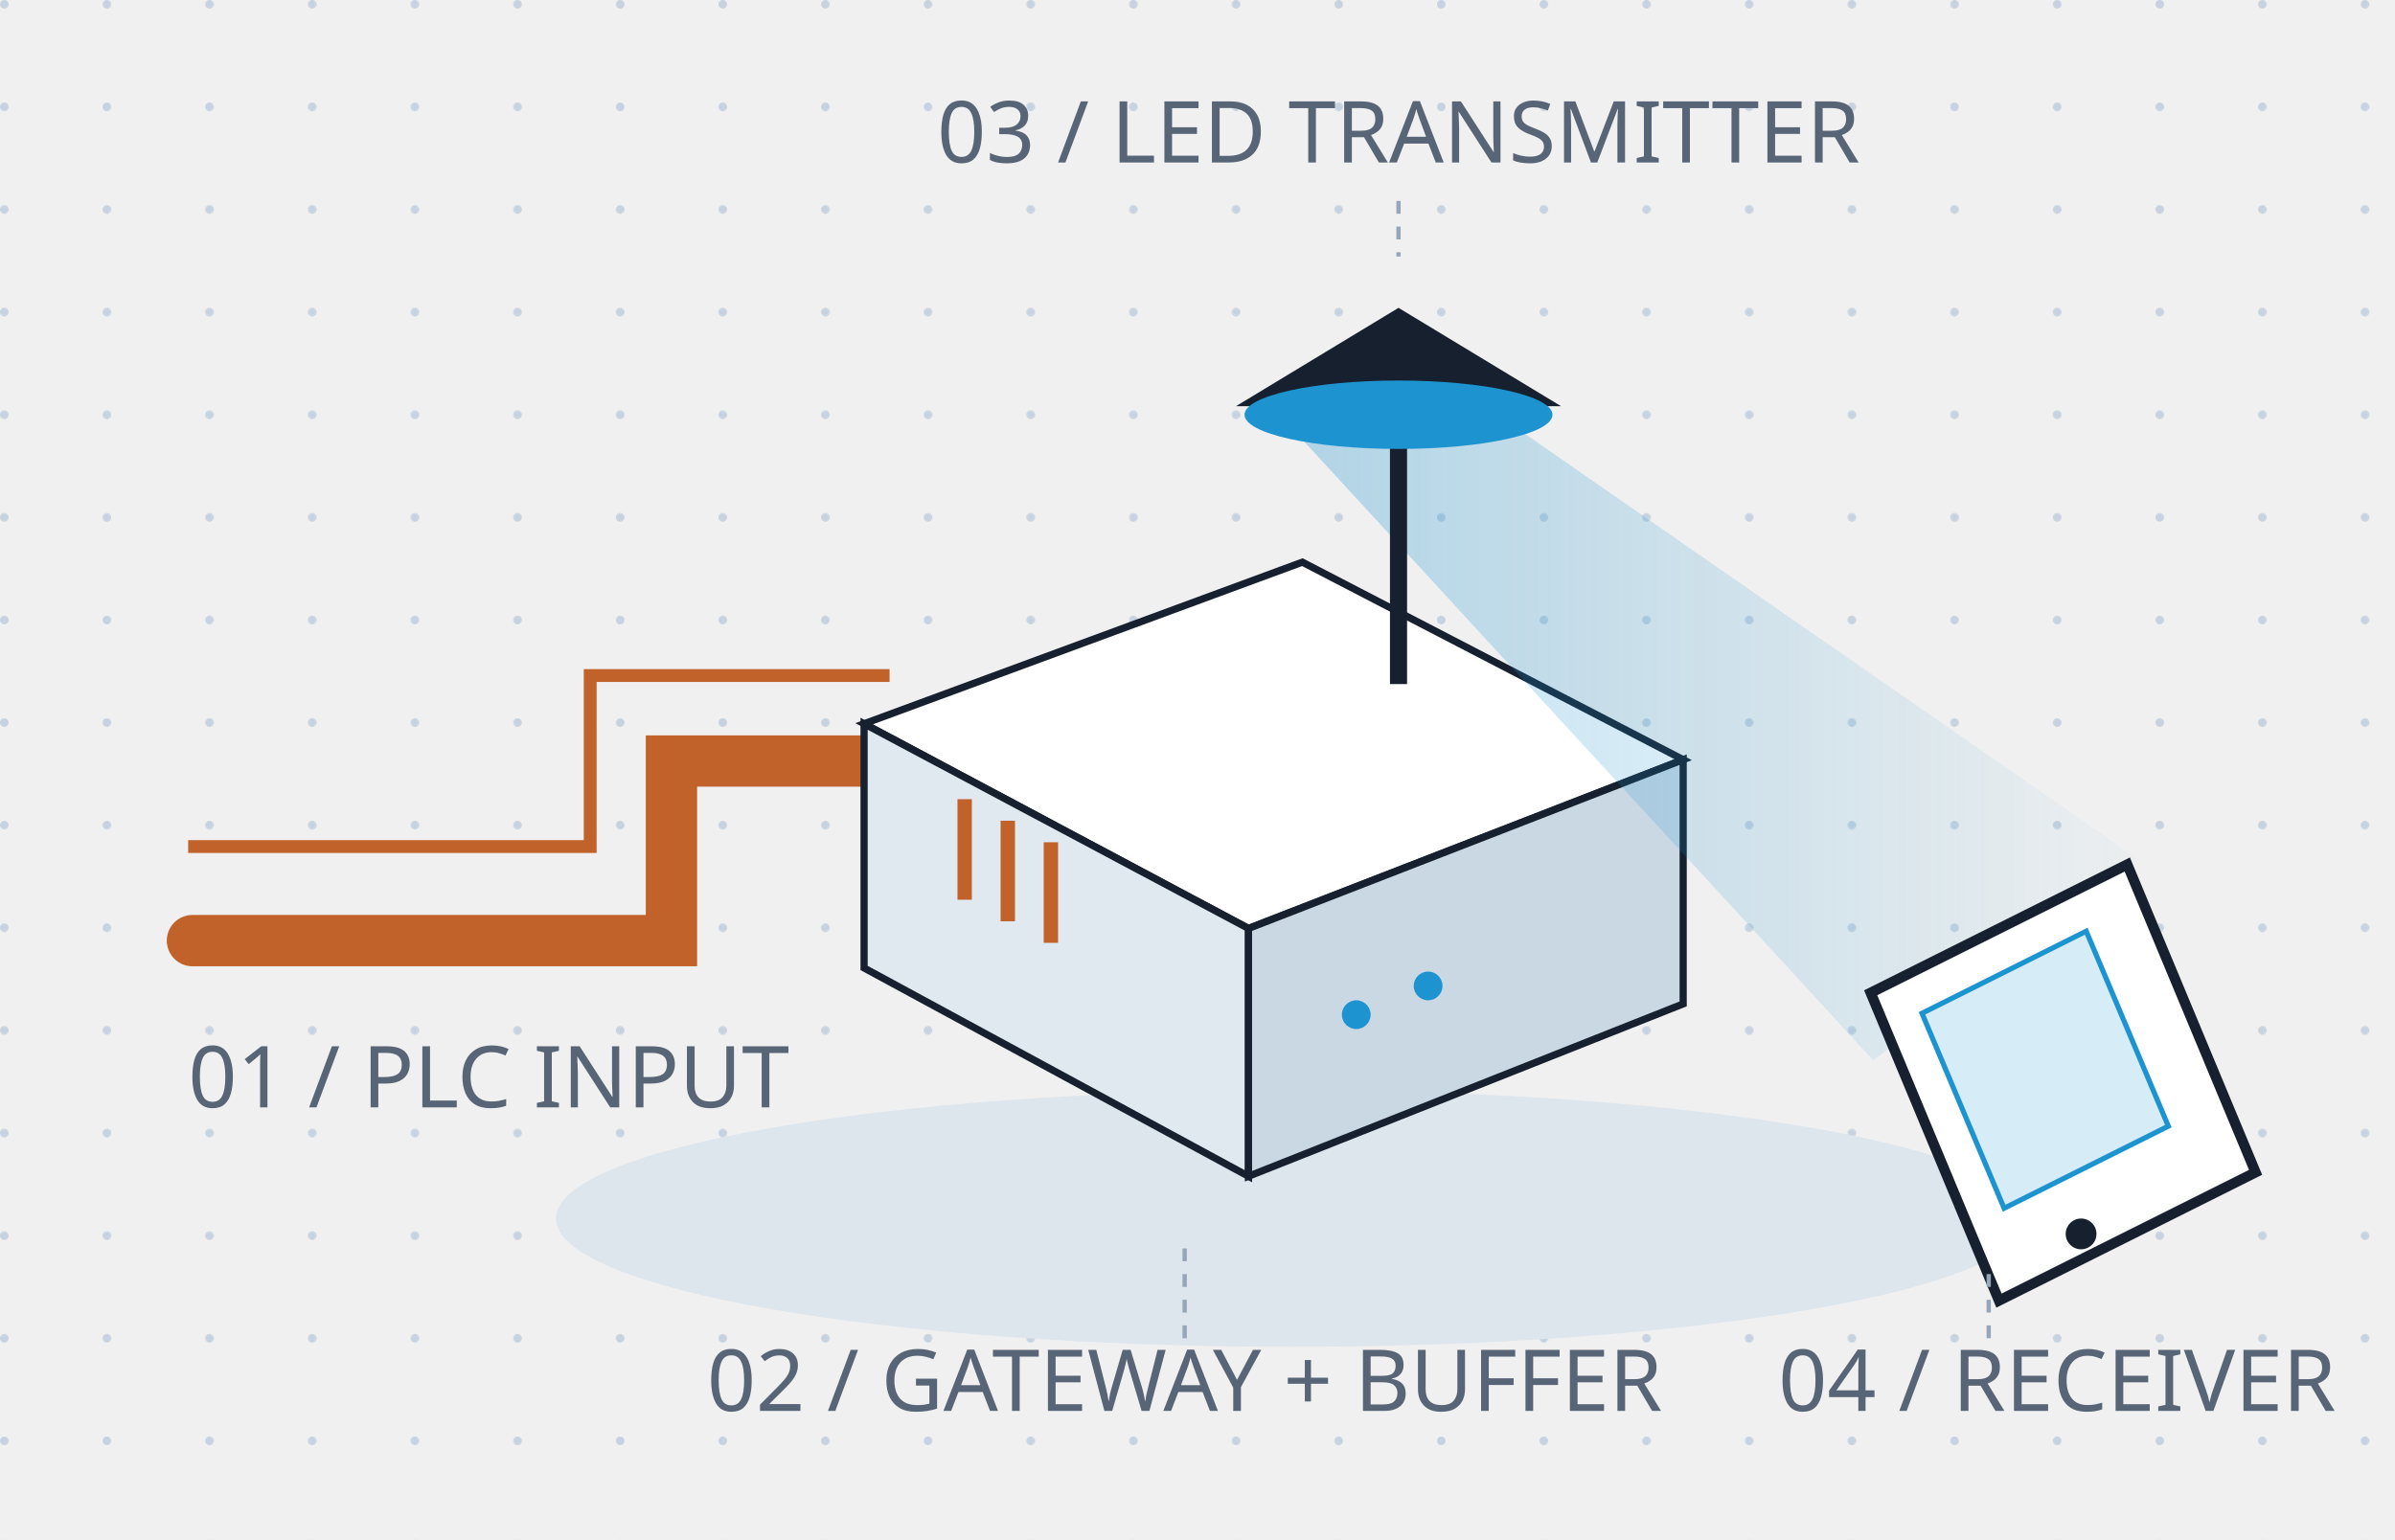
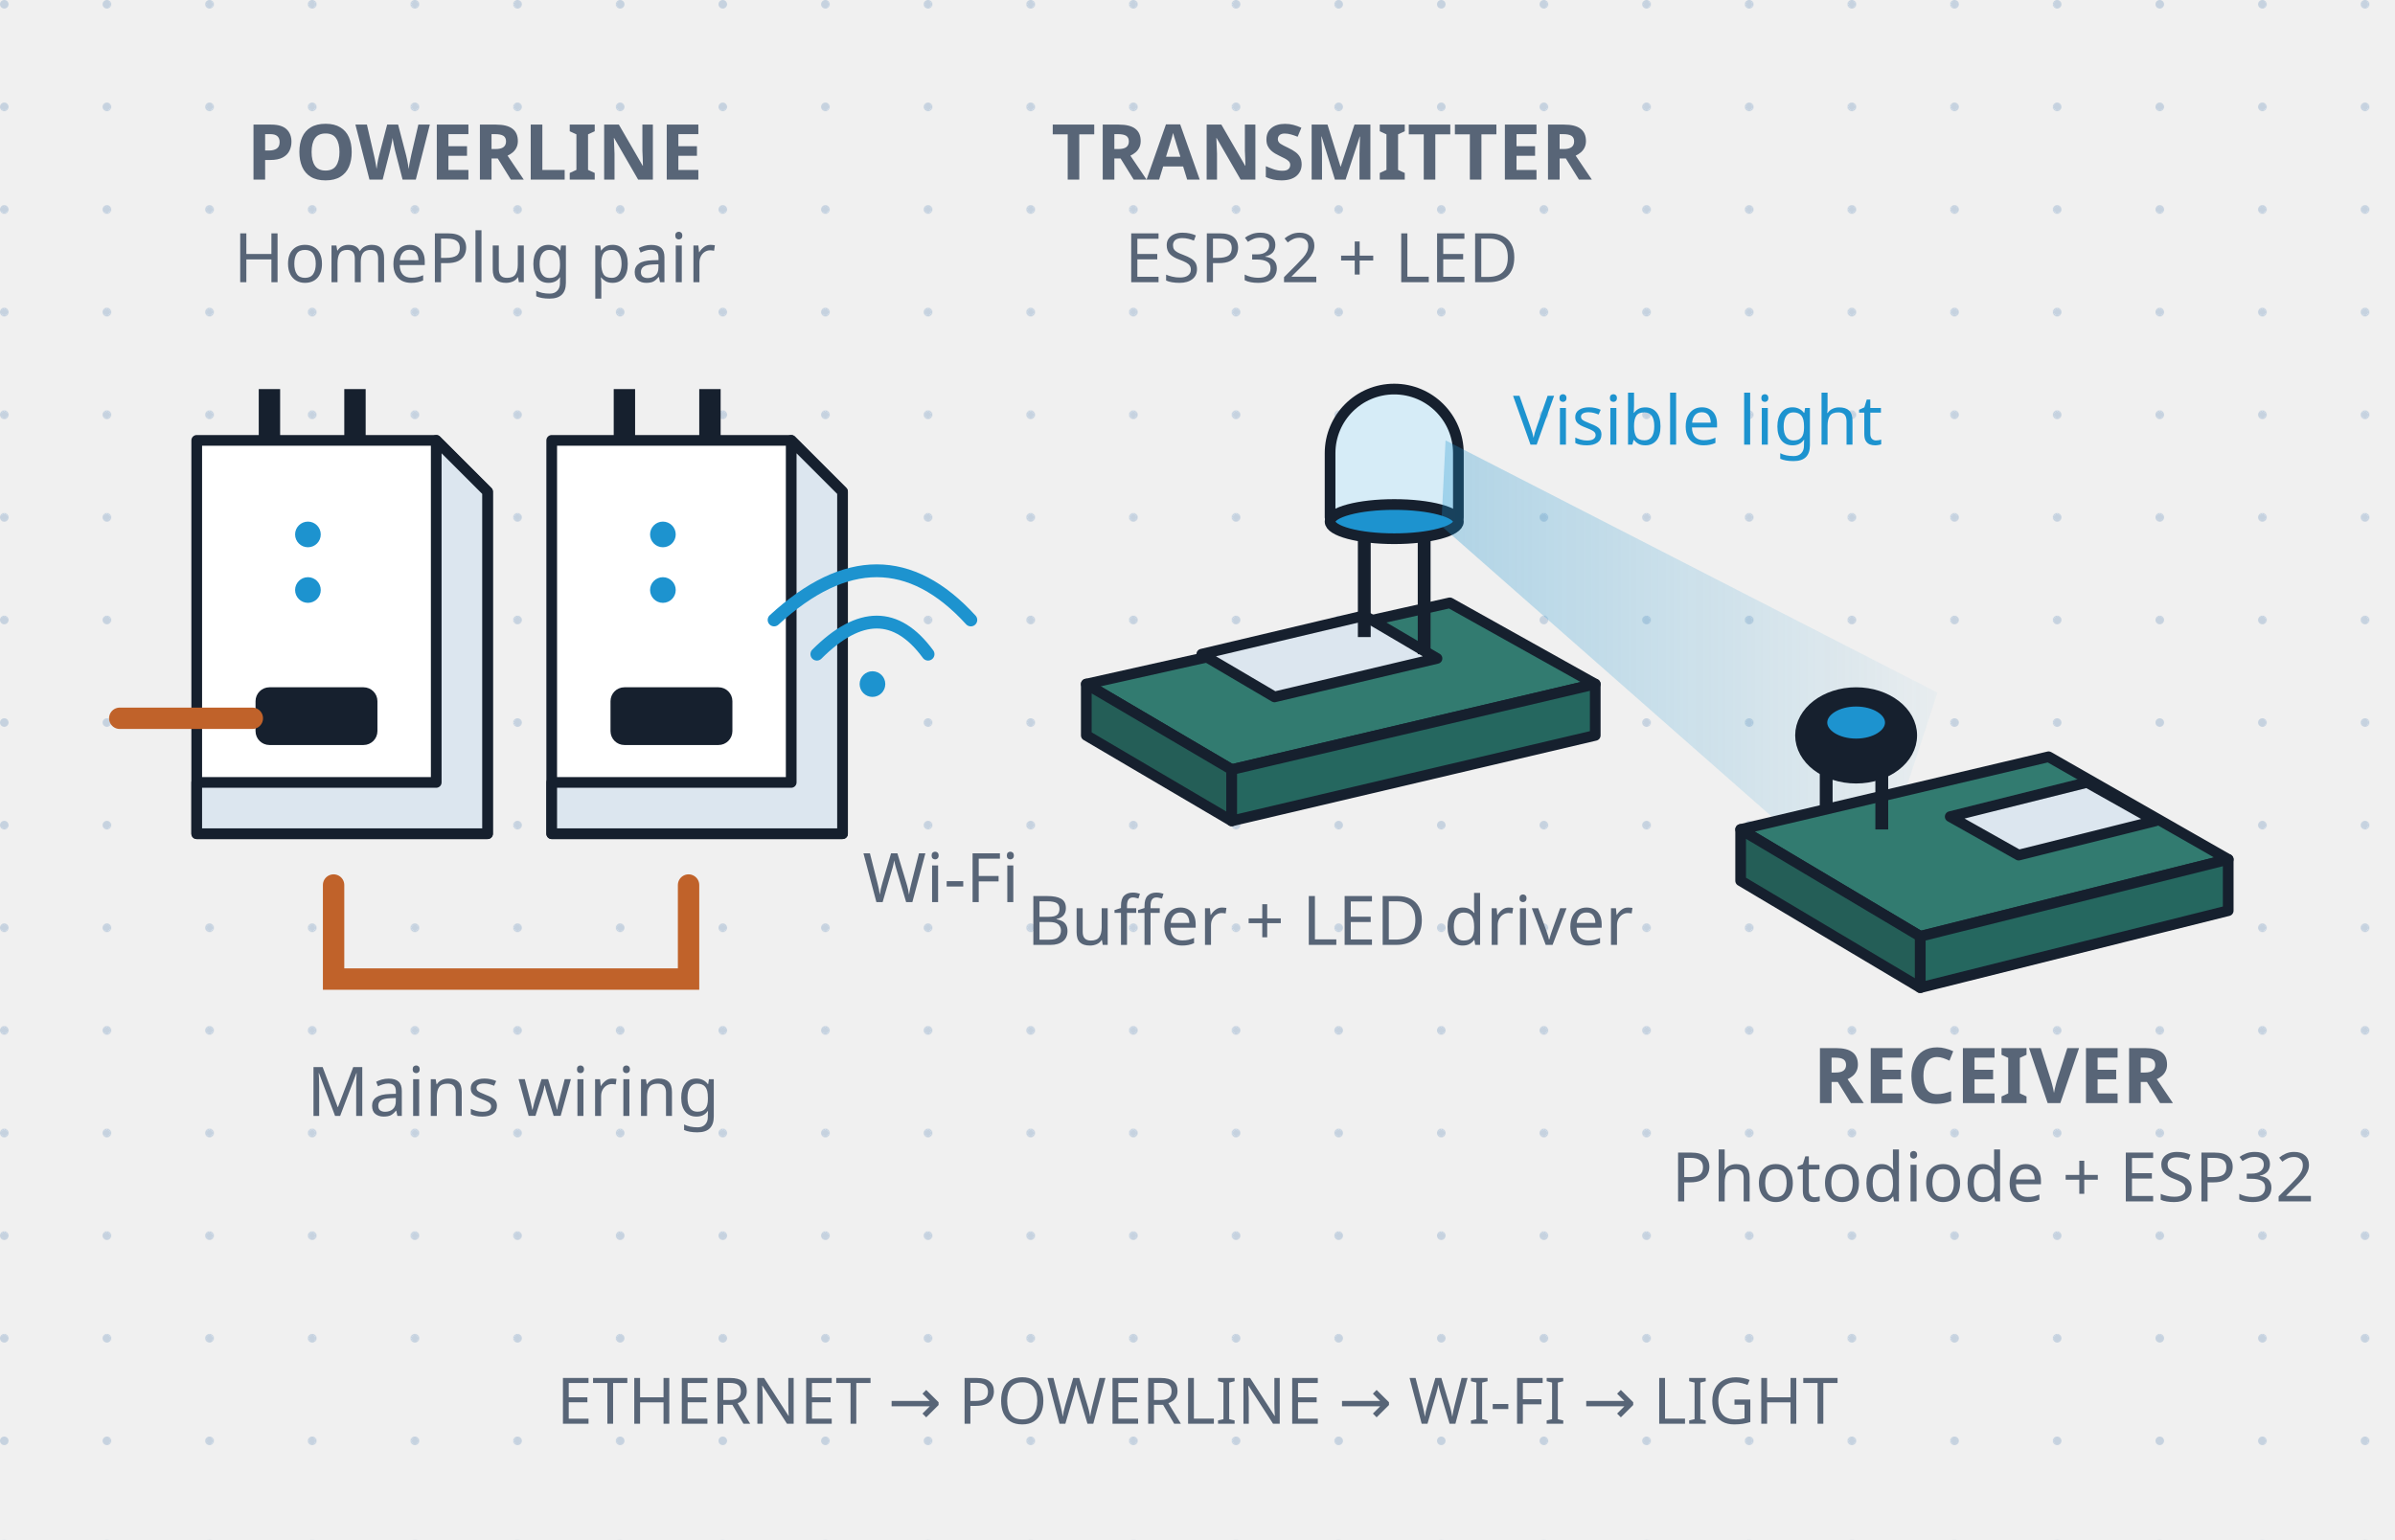
- <svg xmlns="http://www.w3.org/2000/svg" width="560" height="360" viewBox="0 0 560 360" preserveAspectRatio="xMidYMid meet">
+ <svg xmlns="http://www.w3.org/2000/svg" width="560" height="360" viewBox="0 0 560 360">
  <defs>
    <pattern id="grid" width="24" height="24" patternUnits="userSpaceOnUse">
      <circle cx="1" cy="1" r="1" fill="#C6D2DF" />
    </pattern>
-     <linearGradient id="beam">
+     <linearGradient id="light">
      <stop stop-color="#1D93CF" stop-opacity=".3" />
-       <stop offset="1" stop-color="#1D93CF" stop-opacity=".02" />
+       <stop offset="1" stop-color="#1D93CF" stop-opacity=".04" />
    </linearGradient>
  </defs>
  <rect width="560" height="360" fill="url(#grid)" />
-   <ellipse cx="302" cy="285" rx="172" ry="30" fill="#DDE5ED" />
-   <path d="M45 220h112v-42h53" fill="none" stroke="#C0622A" stroke-width="12" stroke-linecap="round" />
-   <path d="M44 198h94v-40h70" fill="none" stroke="#C0622A" stroke-width="3" />
-   <g transform="translate(50 8) scale(.84)">
-     <path d="M181 192l122-45 106 55-121 47z" fill="#fff" stroke="#16202E" stroke-width="2" />
-     <path d="M181 192v68l107 58v-69z" fill="#E0E8F0" stroke="#16202E" stroke-width="2" />
-     <path d="M288 249l121-47v68l-121 48z" fill="#CAD8E4" stroke="#16202E" stroke-width="2" />
-     <path d="M209 213v28m12-22v28m12-22v28" stroke="#C0622A" stroke-width="4" />
-     <circle cx="318" cy="273" r="4" fill="#1D93CF" />
-     <circle cx="338" cy="265" r="4" fill="#1D93CF" />
+   <g font-family="Segoe UI,system-ui,sans-serif" fill="#586577" font-size="16" text-anchor="middle">
+     <text x="111" y="42" font-size="18" font-weight="600">POWERLINE</text>
+     <text x="111" y="66">HomePlug pair</text>
+     <text x="309" y="42" font-size="18" font-weight="600">TRANSMITTER</text>
+     <text x="309" y="66">ESP32 + LED</text>
+     <text x="466" y="258" font-size="18" font-weight="600">RECEIVER</text>
+     <text x="466" y="281">Photodiode + ESP32</text>
  </g>
-   <path d="M301 99L438 248l62-47-147-102z" fill="url(#beam)" />
-   <path d="M327 160V86" stroke="#16202E" stroke-width="4" />
-   <path d="M327 72l-38 23h76z" fill="#16202E" />
-   <ellipse cx="327" cy="97" rx="36" ry="8" fill="#1D93CF" />
-   <g transform="translate(-87 -27) scale(1.2)">
-     <path d="M437 216l50-25 25 60-50 25z" fill="#fff" stroke="#16202E" stroke-width="2" />
-     <path d="M447 220l32-16 16 38-32 16z" fill="#D6ECF7" stroke="#1D93CF" />
-     <circle cx="478" cy="263" r="3" fill="#16202E" />
+   <g stroke="#16202E" stroke-width="2.5" stroke-linejoin="round">
+     <path d="M46 103h56l12 12v80H46z" fill="#fff" />
+     <path d="M102 103v80H46v12h68v-80z" fill="#DCE6EF" />
+     <path d="M63 91v12m20-12v12" stroke-width="5" />
+     <path d="M129 103h56l12 12v80h-68z" fill="#fff" />
+     <path d="M185 103v80h-56v12h68v-80z" fill="#DCE6EF" />
+     <path d="M146 91v12m20-12v12" stroke-width="5" />
+     <rect x="61" y="162" width="26" height="11" rx="2" fill="#16202E" />
+     <rect x="144" y="162" width="26" height="11" rx="2" fill="#16202E" />
  </g>
-   <g font-family="Segoe UI,system-ui,sans-serif" font-size="20" font-weight="500" fill="#586577">
-     <text x="44" y="259">01 / PLC INPUT</text>
-     <text x="277" y="330" text-anchor="middle">02 / GATEWAY + BUFFER</text>
-     <text x="327" y="38" text-anchor="middle">03 / LED TRANSMITTER</text>
-     <text x="481" y="330" text-anchor="middle">04 / RECEIVER</text>
+   <g fill="#1D93CF">
+     <circle cx="72" cy="125" r="3" />
+     <circle cx="72" cy="138" r="3" />
+     <circle cx="155" cy="125" r="3" />
+     <circle cx="155" cy="138" r="3" />
  </g>
-   <path d="M327 47v13m-50 253v-22m188 22v-15" fill="none" stroke="#94A6B8" stroke-dasharray="3 3" />
-   <g fill="#C0622A">
-     <circle cx="69" cy="220" r="3" />
-     <circle cx="105" cy="220" r="3" />
+   <path d="M78 207v22h83v-22M28 168h31" fill="none" stroke="#C0622A" stroke-width="5" stroke-linecap="round" />
+   <path d="M181 145q25-23 46 0m-36 8q15-15 26 0" fill="none" stroke="#1D93CF" stroke-width="3" stroke-linecap="round" />
+   <circle cx="204" cy="160" r="3" fill="#1D93CF" />
+   <g stroke="#16202E" stroke-width="2.5" stroke-linejoin="round">
+     <path d="M254 160l85-19 34 19-85 20z" fill="#327B70" />
+     <path d="M254 160v12l34 20v-12z" fill="#245E57" />
+     <path d="M288 180l85-20v12l-85 20z" fill="#25675F" />
+     <path d="M281 153l38-9 17 10-38 9z" fill="#DCE6EF" />
+     <path d="M319 122v27m14-27v31" fill="none" stroke-width="3" />
+     <path d="M311 121v-15a15 15 0 0 1 30 0v15z" fill="#D6ECF7" />
+     <ellipse cx="326" cy="122" rx="15" ry="4" fill="#1D93CF" />
+   </g>
+   <path d="M338 103l115 59-16 49-100-88z" fill="url(#light)" />
+   <g stroke="#16202E" stroke-width="2.5" stroke-linejoin="round">
+     <path d="M407 194l72-17 42 24-72 18z" fill="#327B70" />
+     <path d="M407 194v12l42 25v-12z" fill="#245E57" />
+     <path d="M449 219l72-18v12l-72 18z" fill="#25675F" />
+     <path d="M456 191l32-8 16 9-32 8z" fill="#DCE6EF" />
+     <path d="M427 189v-16m13 21v-18" stroke-width="3" />
+     <ellipse cx="434" cy="172" rx="13" ry="10" fill="#16202E" />
+     <ellipse cx="434" cy="169" rx="8" ry="5" fill="#1D93CF" />
+   </g>
+   <g font-family="Segoe UI,system-ui,sans-serif" fill="#586577" font-size="16" text-anchor="middle">
+     <text x="120" y="261">Mains wiring</text>
+     <text x="220" y="211">Wi-Fi</text>
+     <text x="311" y="221">Buffer + LED driver</text>
+     <text x="397" y="104" fill="#1D93CF">Visible light</text>
+     <text x="280" y="333" font-size="15">ETHERNET → POWERLINE → WI-FI → LIGHT</text>
  </g>
</svg>
